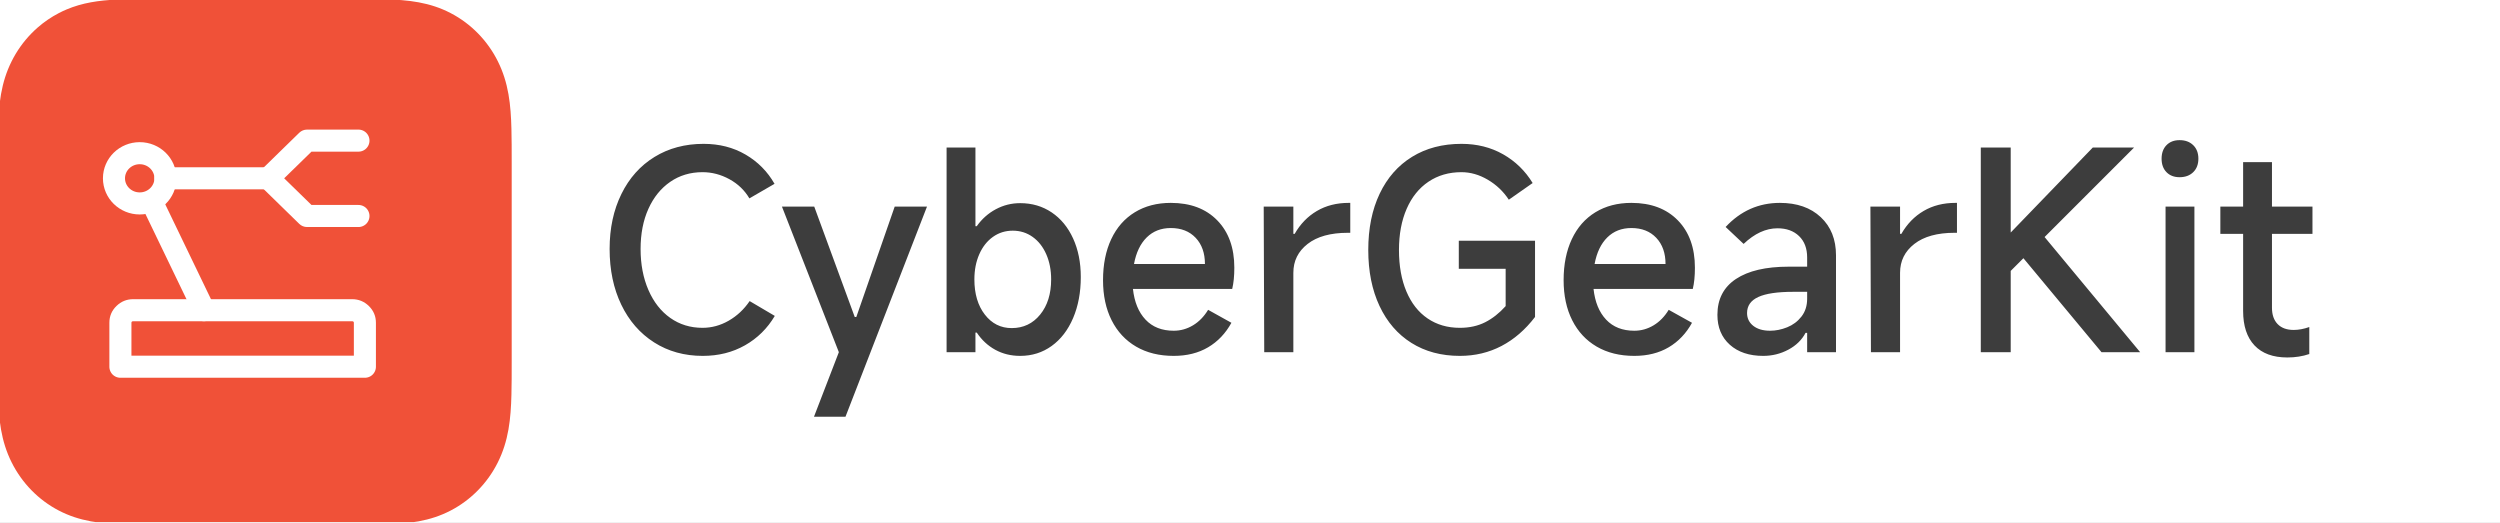
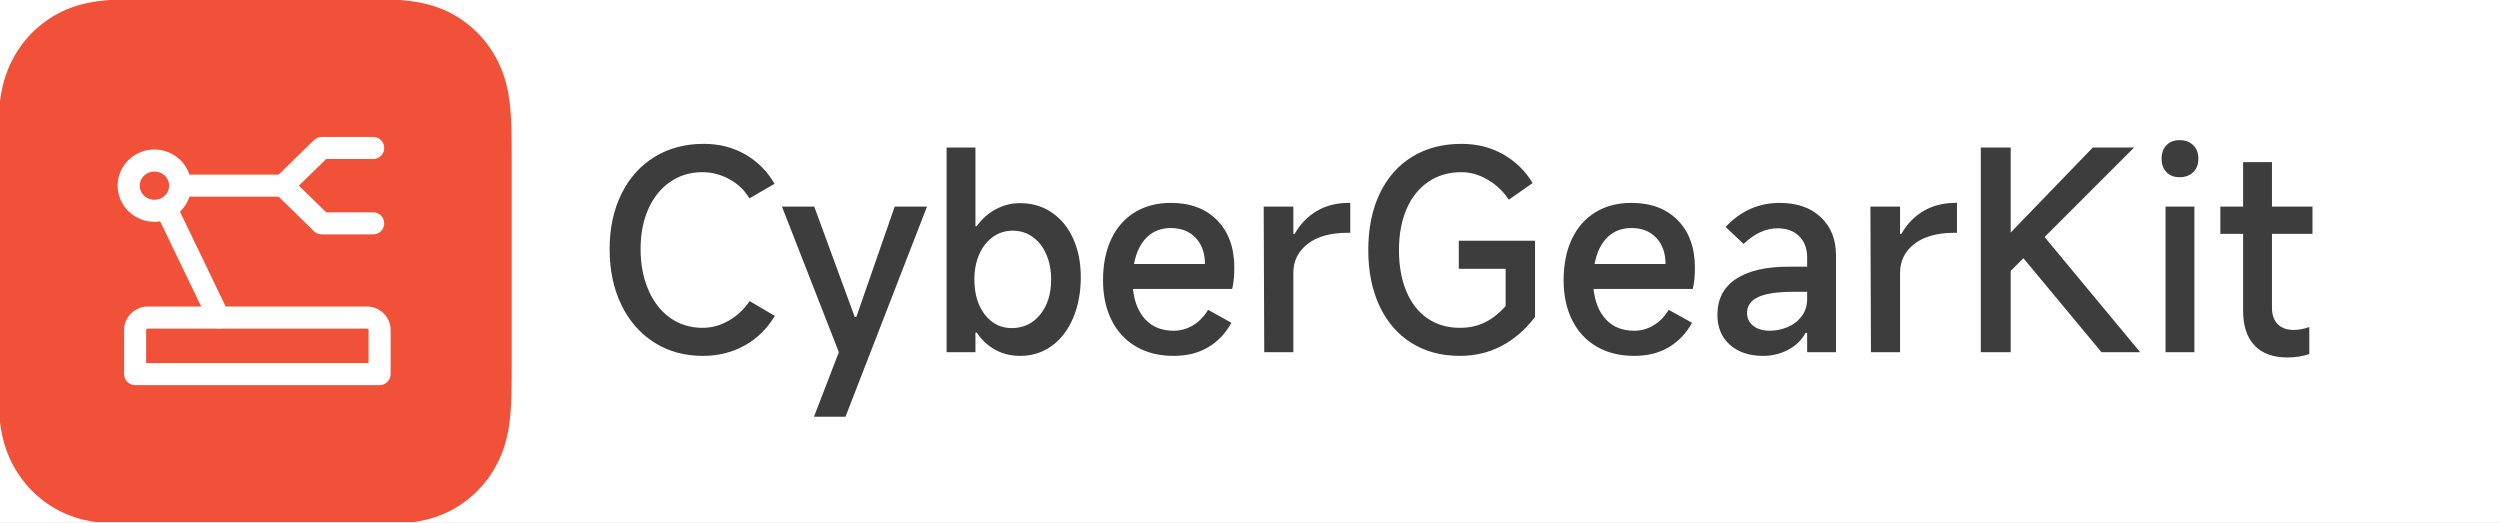
<svg xmlns="http://www.w3.org/2000/svg" fill="none" version="1.1" width="340" height="71" viewBox="0 0 340 71">
  <defs>
    <clipPath id="master_svg0_1_2016">
      <rect x="0" y="0" width="340" height="71" rx="0" />
    </clipPath>
    <clipPath id="master_svg1_1_58">
-       <rect x="12" y="14" width="42" height="41" rx="0" />
+       <rect x="14" y="15" width="42" height="41" rx="0" />
    </clipPath>
  </defs>
-   <g clip-path="url(#master_svg0_1_2016)">
-     <rect x="0" y="0" width="340" height="71" rx="0" fill="#FFFFFF" fill-opacity="1" />
-     <g>
+   <g>
+     <rect x="0" y="0" width="340" height="71" rx="0" fill="#EFEFEF" fill-opacity="1" />
+     <g clip-path="url(#master_svg0_1_2016)">
+       <rect x="0" y="0" width="340" height="71" rx="0" fill="#FFFFFF" fill-opacity="1" />
      <g>
-         <path d="M69.586,19.665C69.582,18.946,69.574,18.228,69.554,17.508C69.513,15.942,69.423,14.362,69.151,12.813C68.875,11.24,68.423,9.777,67.712,8.348C67.014,6.945,66.101,5.661,65.012,4.547C63.924,3.434,62.668,2.5,61.295,1.786C59.899,1.059,58.469,0.598,56.933,0.315C55.417,0.036,53.872,-0.056,52.34,-0.098C51.637,-0.118,50.934,-0.126,50.231,-0.13C49.397,-0.135,48.561,-0.135,47.727,-0.135L29.225,-0.135L21.56,-0.135C20.725,-0.135,19.891,-0.135,19.056,-0.13C18.353,-0.126,17.649,-0.118,16.947,-0.098C16.564,-0.087,16.18,-0.074,15.796,-0.055C14.644,0.002,13.491,0.106,12.355,0.315C11.202,0.527,10.109,0.84,9.046,1.289C8.692,1.439,8.341,1.604,7.992,1.786C6.962,2.322,5.998,2.981,5.122,3.746C4.829,4.002,4.547,4.269,4.275,4.547C3.186,5.661,2.273,6.945,1.575,8.348C0.863,9.777,0.413,11.24,0.136,12.813C-0.135,14.362,-0.226,15.942,-0.267,17.508C-0.286,18.228,-0.294,18.946,-0.299,19.665C-0.304,20.519,-0.304,21.373,-0.304,22.227L-0.304,33.88L-0.304,48.989C-0.304,49.844,-0.304,50.697,-0.299,51.551C-0.294,52.27,-0.286,52.989,-0.267,53.707C-0.226,55.274,-0.136,56.854,0.136,58.403C0.413,59.975,0.863,61.439,1.575,62.868C2.273,64.271,3.186,65.555,4.275,66.668C5.363,67.783,6.619,68.716,7.992,69.431C9.388,70.158,10.818,70.618,12.355,70.901C13.869,71.18,15.415,71.272,16.947,71.314C17.649,71.333,18.353,71.342,19.056,71.346C19.891,71.352,20.725,71.351,21.56,71.351L47.727,71.351C48.561,71.351,49.397,71.352,50.231,71.346C50.934,71.342,51.637,71.333,52.34,71.314C53.872,71.272,55.417,71.18,56.932,70.901C58.469,70.618,59.899,70.157,61.295,69.431C62.668,68.716,63.924,67.783,65.012,66.668C66.101,65.555,67.014,64.271,67.712,62.868C68.423,61.439,68.875,59.975,69.151,58.403C69.423,56.854,69.513,55.274,69.554,53.707C69.574,52.989,69.581,52.27,69.586,51.551C69.591,50.697,69.591,49.844,69.591,48.989L69.591,22.227C69.591,21.373,69.591,20.519,69.586,19.665Z" fill="#F05138" fill-opacity="1" />
+         <g>
+           <path d="M69.586,19.665C69.582,18.946,69.574,18.228,69.554,17.508C69.513,15.942,69.423,14.362,69.151,12.813C68.875,11.24,68.423,9.777,67.712,8.348C67.014,6.945,66.101,5.661,65.012,4.547C63.924,3.434,62.668,2.5,61.295,1.786C59.899,1.059,58.469,0.598,56.933,0.315C55.417,0.036,53.872,-0.056,52.34,-0.098C51.637,-0.118,50.934,-0.126,50.231,-0.13C49.397,-0.135,48.561,-0.135,47.727,-0.135L29.225,-0.135L21.56,-0.135C20.725,-0.135,19.891,-0.135,19.056,-0.13C18.353,-0.126,17.649,-0.118,16.947,-0.098C16.564,-0.087,16.18,-0.074,15.796,-0.055C14.644,0.002,13.491,0.106,12.355,0.315C11.202,0.527,10.109,0.84,9.046,1.289C8.692,1.439,8.341,1.604,7.992,1.786C6.962,2.322,5.998,2.981,5.122,3.746C4.829,4.002,4.547,4.269,4.275,4.547C3.186,5.661,2.273,6.945,1.575,8.348C0.863,9.777,0.413,11.24,0.136,12.813C-0.135,14.362,-0.226,15.942,-0.267,17.508C-0.286,18.228,-0.294,18.946,-0.299,19.665C-0.304,20.519,-0.304,21.373,-0.304,22.227L-0.304,33.88L-0.304,48.989C-0.304,49.844,-0.304,50.697,-0.299,51.551C-0.294,52.27,-0.286,52.989,-0.267,53.707C-0.226,55.274,-0.136,56.854,0.136,58.403C0.413,59.975,0.863,61.439,1.575,62.868C2.273,64.271,3.186,65.555,4.275,66.668C5.363,67.783,6.619,68.716,7.992,69.431C9.388,70.158,10.818,70.618,12.355,70.901C13.869,71.18,15.415,71.272,16.947,71.314C17.649,71.333,18.353,71.342,19.056,71.346C19.891,71.352,20.725,71.351,21.56,71.351L47.727,71.351C48.561,71.351,49.397,71.352,50.231,71.346C50.934,71.342,51.637,71.333,52.34,71.314C53.872,71.272,55.417,71.18,56.932,70.901C58.469,70.618,59.899,70.157,61.295,69.431C62.668,68.716,63.924,67.783,65.012,66.668C66.101,65.555,67.014,64.271,67.712,62.868C68.423,61.439,68.875,59.975,69.151,58.403C69.423,56.854,69.513,55.274,69.554,53.707C69.574,52.989,69.581,52.27,69.586,51.551C69.591,50.697,69.591,49.844,69.591,48.989L69.591,22.227C69.591,21.373,69.591,20.519,69.586,19.665Z" fill="#F05138" fill-opacity="1" />
+         </g>
      </g>
-     </g>
-     <g clip-path="url(#master_svg1_1_58)">
-       <g>
-         <path d="M14.875,43.896L14.875,49.875Q14.875,49.949,14.882,50.022Q14.889,50.095,14.904,50.168Q14.918,50.24,14.94,50.31Q14.961,50.381,14.989,50.449Q15.017,50.517,15.052,50.582Q15.087,50.647,15.128,50.708Q15.169,50.77,15.215,50.827Q15.262,50.884,15.314,50.936Q15.366,50.988,15.423,51.035Q15.48,51.081,15.542,51.122Q15.603,51.163,15.668,51.198Q15.733,51.233,15.801,51.261Q15.869,51.289,15.94,51.31Q16.01,51.332,16.082,51.346Q16.155,51.361,16.228,51.368Q16.301,51.375,16.375,51.375L49.625,51.375Q49.699,51.375,49.772,51.368Q49.845,51.361,49.918,51.346Q49.99,51.332,50.06,51.31Q50.131,51.289,50.199,51.261Q50.267,51.233,50.332,51.198Q50.397,51.163,50.458,51.122Q50.52,51.081,50.577,51.035Q50.634,50.988,50.686,50.936Q50.738,50.884,50.785,50.827Q50.831,50.77,50.872,50.708Q50.913,50.647,50.948,50.582Q50.983,50.517,51.011,50.449Q51.039,50.381,51.06,50.31Q51.082,50.24,51.096,50.168Q51.111,50.095,51.118,50.022Q51.125,49.949,51.125,49.875L51.125,43.896Q51.125,42.556,50.16,41.614Q49.211,40.688,47.875,40.688L18.125,40.688Q16.789,40.688,15.84,41.614Q14.875,42.556,14.875,43.896ZM17.875,48.375L48.125,48.375L48.125,43.896Q48.125,43.688,47.875,43.688L18.125,43.688Q17.875,43.688,17.875,43.896L17.875,48.375Z" fill-rule="evenodd" fill="#FFFFFF" fill-opacity="1" />
+       <g clip-path="url(#master_svg1_1_58)">
+         <g>
+           <path d="M16.875,44.896L16.875,50.875Q16.875,50.949,16.882,51.022Q16.889,51.095,16.904,51.168Q16.918,51.24,16.94,51.31Q16.961,51.381,16.989,51.449Q17.017,51.517,17.052,51.582Q17.087,51.647,17.128,51.708Q17.169,51.77,17.215,51.827Q17.262,51.884,17.314,51.936Q17.366,51.988,17.423,52.035Q17.48,52.081,17.542,52.122Q17.603,52.163,17.668,52.198Q17.733,52.233,17.801,52.261Q17.869,52.289,17.94,52.31Q18.01,52.332,18.082,52.346Q18.155,52.361,18.228,52.368Q18.301,52.375,18.375,52.375L51.625,52.375Q51.699,52.375,51.772,52.368Q51.845,52.361,51.918,52.346Q51.99,52.332,52.06,52.31Q52.131,52.289,52.199,52.261Q52.267,52.233,52.332,52.198Q52.397,52.163,52.458,52.122Q52.52,52.081,52.577,52.035Q52.634,51.988,52.686,51.936Q52.738,51.884,52.785,51.827Q52.831,51.77,52.872,51.708Q52.913,51.647,52.948,51.582Q52.983,51.517,53.011,51.449Q53.039,51.381,53.06,51.31Q53.082,51.24,53.096,51.168Q53.111,51.095,53.118,51.022Q53.125,50.949,53.125,50.875L53.125,44.896Q53.125,43.556,52.16,42.614Q51.211,41.688,49.875,41.688L20.125,41.688Q18.789,41.688,17.84,42.614Q16.875,43.556,16.875,44.896ZM19.875,49.375L50.125,49.375L50.125,44.896Q50.125,44.688,49.875,44.688L20.125,44.688Q19.875,44.688,19.875,44.896L19.875,49.375Z" fill-rule="evenodd" fill="#FFFFFF" fill-opacity="1" />
+         </g>
+         <g>
+           <path d="M44.361,21.625L50.75,21.625Q50.824,21.625,50.897,21.618Q50.97,21.611,51.043,21.596Q51.115,21.582,51.185,21.56Q51.256,21.539,51.324,21.511Q51.392,21.483,51.457,21.448Q51.522,21.413,51.583,21.372Q51.645,21.331,51.702,21.285Q51.759,21.238,51.811,21.186Q51.863,21.134,51.91,21.077Q51.956,21.02,51.997,20.958Q52.038,20.897,52.073,20.832Q52.108,20.767,52.136,20.699Q52.164,20.631,52.185,20.56Q52.207,20.49,52.221,20.418Q52.236,20.345,52.243,20.272Q52.25,20.199,52.25,20.125Q52.25,20.051,52.243,19.978Q52.236,19.905,52.221,19.832Q52.207,19.76,52.185,19.69Q52.164,19.619,52.136,19.551Q52.108,19.483,52.073,19.418Q52.038,19.353,51.997,19.292Q51.956,19.23,51.91,19.173Q51.863,19.116,51.811,19.064Q51.759,19.012,51.702,18.965Q51.645,18.919,51.583,18.878Q51.522,18.837,51.457,18.802Q51.392,18.767,51.324,18.739Q51.256,18.711,51.185,18.69Q51.115,18.668,51.043,18.654Q50.97,18.639,50.897,18.632Q50.824,18.625,50.75,18.625L43.75,18.625Q43.605,18.625,43.462,18.653Q43.319,18.681,43.184,18.736Q43.05,18.791,42.928,18.87Q42.806,18.95,42.702,19.052L37.452,24.177Q37.399,24.228,37.352,24.285Q37.305,24.341,37.263,24.402Q37.221,24.462,37.186,24.527Q37.15,24.592,37.121,24.659Q37.092,24.727,37.07,24.797Q37.048,24.868,37.032,24.94Q37.017,25.012,37.009,25.085Q37.001,25.158,37,25.232Q36.999,25.306,37.006,25.379Q37.012,25.452,37.025,25.525Q37.039,25.597,37.059,25.668Q37.08,25.739,37.107,25.807Q37.135,25.876,37.169,25.941Q37.203,26.007,37.243,26.068Q37.283,26.13,37.329,26.188Q37.375,26.245,37.427,26.298Q37.439,26.311,37.452,26.323L42.702,31.448Q42.806,31.55,42.928,31.63Q43.05,31.709,43.184,31.764Q43.319,31.819,43.462,31.847Q43.605,31.875,43.75,31.875L50.75,31.875Q50.824,31.875,50.897,31.868Q50.97,31.861,51.043,31.846Q51.115,31.832,51.185,31.81Q51.256,31.789,51.324,31.761Q51.392,31.733,51.457,31.698Q51.522,31.663,51.583,31.622Q51.645,31.581,51.702,31.535Q51.759,31.488,51.811,31.436Q51.863,31.384,51.91,31.327Q51.956,31.27,51.997,31.208Q52.038,31.147,52.073,31.082Q52.108,31.017,52.136,30.949Q52.164,30.881,52.185,30.81Q52.207,30.74,52.221,30.668Q52.236,30.595,52.243,30.522Q52.25,30.449,52.25,30.375Q52.25,30.301,52.243,30.228Q52.236,30.155,52.221,30.082Q52.207,30.01,52.185,29.94Q52.164,29.869,52.136,29.801Q52.108,29.733,52.073,29.668Q52.038,29.603,51.997,29.542Q51.956,29.48,51.91,29.423Q51.863,29.366,51.811,29.314Q51.759,29.262,51.702,29.215Q51.645,29.169,51.583,29.128Q51.522,29.087,51.457,29.052Q51.392,29.017,51.324,28.989Q51.256,28.961,51.185,28.94Q51.115,28.918,51.043,28.904Q50.97,28.889,50.897,28.882Q50.824,28.875,50.75,28.875L44.361,28.875L40.647,25.25L44.361,21.625Z" fill-rule="evenodd" fill="#FFFFFF" fill-opacity="1" />
+         </g>
+         <g>
+           <ellipse cx="21" cy="25.25" rx="3.5" ry="3.417" fill-opacity="0" stroke-opacity="1" stroke="#FFFFFF" fill="none" stroke-width="3" />
+         </g>
+         <g>
+           <path d="M24.5,26.75L38.5,26.75Q38.574,26.75,38.647,26.743Q38.72,26.736,38.793,26.721Q38.865,26.707,38.935,26.685Q39.006,26.664,39.074,26.636Q39.142,26.608,39.207,26.573Q39.272,26.538,39.333,26.497Q39.395,26.456,39.452,26.41Q39.509,26.363,39.561,26.311Q39.613,26.259,39.66,26.202Q39.706,26.145,39.747,26.083Q39.788,26.022,39.823,25.957Q39.858,25.892,39.886,25.824Q39.914,25.756,39.935,25.685Q39.957,25.615,39.971,25.543Q39.986,25.47,39.993,25.397Q40,25.324,40,25.25Q40,25.176,39.993,25.103Q39.986,25.03,39.971,24.957Q39.957,24.885,39.935,24.815Q39.914,24.744,39.886,24.676Q39.858,24.608,39.823,24.543Q39.788,24.478,39.747,24.417Q39.706,24.355,39.66,24.298Q39.613,24.241,39.561,24.189Q39.509,24.137,39.452,24.09Q39.395,24.044,39.333,24.003Q39.272,23.962,39.207,23.927Q39.142,23.892,39.074,23.864Q39.006,23.836,38.935,23.815Q38.865,23.793,38.793,23.779Q38.72,23.764,38.647,23.757Q38.574,23.75,38.5,23.75L24.5,23.75Q24.426,23.75,24.353,23.757Q24.28,23.764,24.207,23.779Q24.135,23.793,24.065,23.815Q23.994,23.836,23.926,23.864Q23.858,23.892,23.793,23.927Q23.728,23.962,23.667,24.003Q23.605,24.044,23.548,24.09Q23.491,24.137,23.439,24.189Q23.387,24.241,23.34,24.298Q23.294,24.355,23.253,24.417Q23.212,24.478,23.177,24.543Q23.142,24.608,23.114,24.676Q23.086,24.744,23.065,24.815Q23.043,24.885,23.029,24.957Q23.014,25.03,23.007,25.103Q23,25.176,23,25.25Q23,25.324,23.007,25.397Q23.014,25.47,23.029,25.543Q23.043,25.615,23.065,25.685Q23.086,25.756,23.114,25.824Q23.142,25.892,23.177,25.957Q23.212,26.022,23.253,26.083Q23.294,26.145,23.34,26.202Q23.387,26.259,23.439,26.311Q23.491,26.363,23.548,26.41Q23.605,26.456,23.667,26.497Q23.728,26.538,23.793,26.573Q23.858,26.608,23.926,26.636Q23.994,26.664,24.065,26.685Q24.135,26.707,24.207,26.721Q24.28,26.736,24.353,26.743Q24.426,26.75,24.5,26.75Z" fill-rule="evenodd" fill="#FFFFFF" fill-opacity="1" />
+         </g>
+         <g>
+           <path d="M21.399,29.318L28.399,43.839Q28.463,43.972,28.552,44.09Q28.641,44.208,28.751,44.306Q28.861,44.405,28.988,44.48Q29.116,44.555,29.255,44.604Q29.495,44.687,29.75,44.687L29.76,44.687Q30.098,44.685,30.401,44.539Q30.496,44.493,30.584,44.434Q30.671,44.376,30.75,44.306Q30.828,44.235,30.896,44.155Q30.964,44.074,31.02,43.985Q31.076,43.896,31.119,43.8Q31.162,43.704,31.191,43.603Q31.221,43.501,31.235,43.397Q31.25,43.293,31.25,43.187Q31.25,43.171,31.25,43.154Q31.242,42.829,31.101,42.536L31.101,42.535L24.101,28.015Q24.055,27.92,23.997,27.833Q23.938,27.745,23.868,27.667Q23.798,27.588,23.717,27.52Q23.637,27.452,23.548,27.396Q23.459,27.34,23.362,27.297Q23.266,27.254,23.165,27.225Q23.064,27.196,22.96,27.181Q22.855,27.167,22.75,27.167Q22.733,27.167,22.716,27.167Q22.391,27.174,22.099,27.315Q22.004,27.361,21.916,27.42Q21.829,27.478,21.75,27.549Q21.672,27.619,21.604,27.699Q21.536,27.78,21.48,27.869Q21.424,27.958,21.381,28.054Q21.338,28.15,21.309,28.252Q21.279,28.353,21.265,28.457Q21.25,28.561,21.25,28.667Q21.25,28.683,21.25,28.7Q21.258,29.025,21.399,29.318Z" fill-rule="evenodd" fill="#FFFFFF" fill-opacity="1" />
+         </g>
      </g>
      <g>
-         <path d="M42.361,20.625L48.75,20.625Q48.824,20.625,48.897,20.618Q48.97,20.611,49.043,20.596Q49.115,20.582,49.185,20.56Q49.256,20.539,49.324,20.511Q49.392,20.483,49.457,20.448Q49.522,20.413,49.583,20.372Q49.645,20.331,49.702,20.285Q49.759,20.238,49.811,20.186Q49.863,20.134,49.91,20.077Q49.956,20.02,49.997,19.958Q50.038,19.897,50.073,19.832Q50.108,19.767,50.136,19.699Q50.164,19.631,50.185,19.56Q50.207,19.49,50.221,19.418Q50.236,19.345,50.243,19.272Q50.25,19.199,50.25,19.125Q50.25,19.051,50.243,18.978Q50.236,18.905,50.221,18.832Q50.207,18.76,50.185,18.69Q50.164,18.619,50.136,18.551Q50.108,18.483,50.073,18.418Q50.038,18.353,49.997,18.292Q49.956,18.23,49.91,18.173Q49.863,18.116,49.811,18.064Q49.759,18.012,49.702,17.965Q49.645,17.919,49.583,17.878Q49.522,17.837,49.457,17.802Q49.392,17.767,49.324,17.739Q49.256,17.711,49.185,17.69Q49.115,17.668,49.043,17.654Q48.97,17.639,48.897,17.632Q48.824,17.625,48.75,17.625L41.75,17.625Q41.605,17.625,41.462,17.653Q41.319,17.681,41.184,17.736Q41.05,17.791,40.928,17.87Q40.806,17.95,40.702,18.052L35.452,23.177Q35.399,23.228,35.352,23.285Q35.305,23.341,35.263,23.402Q35.221,23.462,35.186,23.527Q35.15,23.592,35.121,23.659Q35.092,23.727,35.07,23.797Q35.048,23.868,35.032,23.94Q35.017,24.012,35.009,24.085Q35.001,24.158,35,24.232Q34.999,24.306,35.006,24.379Q35.012,24.452,35.025,24.525Q35.039,24.597,35.059,24.668Q35.08,24.739,35.107,24.807Q35.135,24.876,35.169,24.941Q35.203,25.007,35.243,25.068Q35.283,25.13,35.329,25.188Q35.375,25.245,35.427,25.298Q35.439,25.311,35.452,25.323L40.702,30.448Q40.806,30.55,40.928,30.63Q41.05,30.709,41.184,30.764Q41.319,30.819,41.462,30.847Q41.605,30.875,41.75,30.875L48.75,30.875Q48.824,30.875,48.897,30.868Q48.97,30.861,49.043,30.846Q49.115,30.832,49.185,30.81Q49.256,30.789,49.324,30.761Q49.392,30.733,49.457,30.698Q49.522,30.663,49.583,30.622Q49.645,30.581,49.702,30.535Q49.759,30.488,49.811,30.436Q49.863,30.384,49.91,30.327Q49.956,30.27,49.997,30.208Q50.038,30.147,50.073,30.082Q50.108,30.017,50.136,29.949Q50.164,29.881,50.185,29.81Q50.207,29.74,50.221,29.668Q50.236,29.595,50.243,29.522Q50.25,29.449,50.25,29.375Q50.25,29.301,50.243,29.228Q50.236,29.155,50.221,29.082Q50.207,29.01,50.185,28.94Q50.164,28.869,50.136,28.801Q50.108,28.733,50.073,28.668Q50.038,28.603,49.997,28.542Q49.956,28.48,49.91,28.423Q49.863,28.366,49.811,28.314Q49.759,28.262,49.702,28.215Q49.645,28.169,49.583,28.128Q49.522,28.087,49.457,28.052Q49.392,28.017,49.324,27.989Q49.256,27.961,49.185,27.94Q49.115,27.918,49.043,27.904Q48.97,27.889,48.897,27.882Q48.824,27.875,48.75,27.875L42.361,27.875L38.647,24.25L42.361,20.625Z" fill-rule="evenodd" fill="#FFFFFF" fill-opacity="1" />
+         <path d="M105.372,42.964Q103.86,45.52,101.322,46.96Q98.784,48.4,95.58,48.4Q91.836,48.4,88.956,46.564Q86.076,44.728,84.492,41.434Q82.908,38.14,82.908,33.856Q82.908,29.644,84.51,26.386Q86.112,23.128,89.01,21.346Q91.908,19.564,95.688,19.564Q98.892,19.564,101.394,21.022Q103.896,22.48,105.336,25L101.916,26.98Q100.944,25.324,99.198,24.37Q97.452,23.416,95.544,23.416Q93.06,23.416,91.152,24.73Q89.244,26.044,88.182,28.402Q87.12,30.76,87.12,33.856Q87.12,36.988,88.182,39.436Q89.244,41.884,91.152,43.234Q93.06,44.584,95.544,44.584Q97.416,44.584,99.108,43.612Q100.8,42.64,101.952,40.948L105.372,42.964ZM114.084,47.896L106.344,28.096L110.736,28.096L116.244,43.108L116.46,43.108L121.68,28.096L126.072,28.096L114.984,56.68L110.7,56.68L114.084,47.896ZM128.736,47.896L128.736,20.068L132.66,20.068L132.66,30.76L132.84,30.76Q133.884,29.284,135.432,28.456Q136.98,27.628,138.744,27.628Q141.156,27.628,143.028,28.888Q144.9,30.148,145.944,32.434Q146.988,34.72,146.988,37.672Q146.988,40.804,145.944,43.252Q144.9,45.7,143.028,47.05Q141.156,48.4,138.744,48.4Q136.872,48.4,135.36,47.572Q133.848,46.744,132.84,45.232L132.66,45.232L132.66,47.896L128.736,47.896ZM132.516,37.996Q132.516,40.948,133.938,42.784Q135.36,44.62,137.592,44.62Q139.968,44.62,141.462,42.784Q142.956,40.948,142.956,37.996Q142.956,36.088,142.29,34.576Q141.624,33.064,140.436,32.218Q139.248,31.372,137.736,31.372Q136.224,31.372,135.036,32.218Q133.848,33.064,133.182,34.576Q132.516,36.088,132.516,37.996ZM167.868,36.412Q167.868,38.104,167.58,39.292L154.08,39.292Q154.368,41.956,155.79,43.468Q157.212,44.98,159.624,44.98Q161.028,44.98,162.252,44.242Q163.476,43.504,164.304,42.136L167.472,43.9Q166.284,46.06,164.304,47.23Q162.324,48.4,159.624,48.4Q156.672,48.4,154.512,47.14Q152.352,45.88,151.182,43.558Q150.012,41.236,150.012,38.104Q150.012,34.9,151.128,32.524Q152.244,30.148,154.332,28.87Q156.42,27.592,159.228,27.592Q163.224,27.592,165.546,29.968Q167.868,32.344,167.868,36.412ZM163.872,35.908Q163.872,33.676,162.612,32.344Q161.352,31.012,159.228,31.012Q157.248,31.012,155.952,32.29Q154.656,33.568,154.224,35.908L163.872,35.908ZM171.936,47.896L171.864,28.096L175.896,28.096L175.896,31.804L176.076,31.804Q177.228,29.788,179.1,28.69Q180.972,27.592,183.42,27.592L183.636,27.592L183.636,31.66L183.312,31.66Q179.784,31.66,177.84,33.172Q175.896,34.684,175.896,37.096L175.896,47.896L171.936,47.896ZM198.756,23.416Q196.2,23.416,194.274,24.712Q192.348,26.008,191.304,28.402Q190.26,30.796,190.26,34Q190.26,37.24,191.268,39.634Q192.276,42.028,194.148,43.306Q196.02,44.584,198.54,44.584Q200.484,44.584,201.978,43.828Q203.472,43.072,204.768,41.632L204.768,36.556L198.396,36.556L198.396,32.74L208.764,32.74L208.764,43.108Q206.784,45.7,204.21,47.05Q201.636,48.4,198.54,48.4Q194.76,48.4,191.952,46.636Q189.144,44.872,187.614,41.614Q186.084,38.356,186.084,34Q186.084,29.608,187.632,26.35Q189.18,23.092,192.042,21.328Q194.904,19.564,198.756,19.564Q201.924,19.564,204.426,20.986Q206.928,22.408,208.44,24.892L205.2,27.16Q204.084,25.468,202.338,24.442Q200.592,23.416,198.756,23.416ZM230.508,36.412Q230.508,38.104,230.22,39.292L216.72,39.292Q217.008,41.956,218.43,43.468Q219.852,44.98,222.264,44.98Q223.668,44.98,224.892,44.242Q226.116,43.504,226.944,42.136L230.112,43.9Q228.924,46.06,226.944,47.23Q224.964,48.4,222.264,48.4Q219.312,48.4,217.152,47.14Q214.992,45.88,213.822,43.558Q212.652,41.236,212.652,38.104Q212.652,34.9,213.768,32.524Q214.884,30.148,216.972,28.87Q219.06,27.592,221.868,27.592Q225.864,27.592,228.186,29.968Q230.508,32.344,230.508,36.412ZM226.512,35.908Q226.512,33.676,225.252,32.344Q223.992,31.012,221.868,31.012Q219.888,31.012,218.592,32.29Q217.296,33.568,216.864,35.908L226.512,35.908ZM239.796,48.4Q236.952,48.4,235.26,46.888Q233.568,45.376,233.568,42.82Q233.568,39.616,236.088,37.942Q238.608,36.268,243.252,36.268L245.772,36.268L245.772,35.008Q245.772,33.172,244.674,32.11Q243.576,31.048,241.74,31.048Q239.364,31.048,237.132,33.172L234.684,30.868Q237.744,27.592,242.064,27.592Q245.556,27.592,247.626,29.536Q249.696,31.48,249.696,34.72L249.696,47.896L245.772,47.896L245.772,45.268L245.556,45.268Q244.8,46.708,243.216,47.554Q241.632,48.4,239.796,48.4ZM240.732,44.98Q241.884,44.98,243.054,44.512Q244.224,44.044,244.998,43.054Q245.772,42.064,245.772,40.624L245.772,39.688L243.864,39.688Q240.66,39.688,239.13,40.39Q237.6,41.092,237.6,42.568Q237.6,43.648,238.446,44.314Q239.292,44.98,240.732,44.98ZM254.448,47.896L254.376,28.096L258.408,28.096L258.408,31.804L258.588,31.804Q259.74,29.788,261.612,28.69Q263.484,27.592,265.932,27.592L266.148,27.592L266.148,31.66L265.824,31.66Q262.296,31.66,260.352,33.172Q258.408,34.684,258.408,37.096L258.408,47.896L254.448,47.896ZM291.06,47.896L285.804,47.896L275.184,35.116L273.456,36.844L273.456,47.896L269.388,47.896L269.388,20.068L273.456,20.068L273.456,31.624L284.616,20.068L290.232,20.068L278.064,32.236L291.06,47.896ZM298.98,21.58Q298.98,22.732,298.278,23.416Q297.576,24.1,296.424,24.1Q295.308,24.1,294.642,23.416Q293.976,22.732,293.976,21.58Q293.976,20.428,294.642,19.744Q295.308,19.06,296.424,19.06Q297.576,19.06,298.278,19.744Q298.98,20.428,298.98,21.58ZM298.44,28.096L298.44,47.896L294.516,47.896L294.516,28.096L298.44,28.096ZM314.496,31.804L308.988,31.804L308.988,41.848Q308.988,43.288,309.762,44.08Q310.536,44.872,311.94,44.872Q312.948,44.872,314.064,44.476L314.064,48.148Q312.696,48.616,311.076,48.616Q308.16,48.616,306.612,46.978Q305.064,45.34,305.064,42.28L305.064,31.804L301.968,31.804L301.968,28.096L305.064,28.096L305.064,22.048L308.988,22.048L308.988,28.096L314.496,28.096L314.496,31.804Z" fill="#3D3D3D" fill-opacity="1" />
      </g>
-       <g>
-         <ellipse cx="19" cy="24.25" rx="3.5" ry="3.417" fill-opacity="0" stroke-opacity="1" stroke="#FFFFFF" fill="none" stroke-width="3" />
-       </g>
-       <g>
-         <path d="M22.5,25.75L36.5,25.75Q36.574,25.75,36.647,25.743Q36.72,25.736,36.793,25.721Q36.865,25.707,36.935,25.685Q37.006,25.664,37.074,25.636Q37.142,25.608,37.207,25.573Q37.272,25.538,37.333,25.497Q37.395,25.456,37.452,25.41Q37.509,25.363,37.561,25.311Q37.613,25.259,37.66,25.202Q37.706,25.145,37.747,25.083Q37.788,25.022,37.823,24.957Q37.858,24.892,37.886,24.824Q37.914,24.756,37.935,24.685Q37.957,24.615,37.971,24.543Q37.986,24.47,37.993,24.397Q38,24.324,38,24.25Q38,24.176,37.993,24.103Q37.986,24.03,37.971,23.957Q37.957,23.885,37.935,23.815Q37.914,23.744,37.886,23.676Q37.858,23.608,37.823,23.543Q37.788,23.478,37.747,23.417Q37.706,23.355,37.66,23.298Q37.613,23.241,37.561,23.189Q37.509,23.137,37.452,23.09Q37.395,23.044,37.333,23.003Q37.272,22.962,37.207,22.927Q37.142,22.892,37.074,22.864Q37.006,22.836,36.935,22.815Q36.865,22.793,36.793,22.779Q36.72,22.764,36.647,22.757Q36.574,22.75,36.5,22.75L22.5,22.75Q22.426,22.75,22.353,22.757Q22.28,22.764,22.207,22.779Q22.135,22.793,22.065,22.815Q21.994,22.836,21.926,22.864Q21.858,22.892,21.793,22.927Q21.728,22.962,21.667,23.003Q21.605,23.044,21.548,23.09Q21.491,23.137,21.439,23.189Q21.387,23.241,21.34,23.298Q21.294,23.355,21.253,23.417Q21.212,23.478,21.177,23.543Q21.142,23.608,21.114,23.676Q21.086,23.744,21.065,23.815Q21.043,23.885,21.029,23.957Q21.014,24.03,21.007,24.103Q21,24.176,21,24.25Q21,24.324,21.007,24.397Q21.014,24.47,21.029,24.543Q21.043,24.615,21.065,24.685Q21.086,24.756,21.114,24.824Q21.142,24.892,21.177,24.957Q21.212,25.022,21.253,25.083Q21.294,25.145,21.34,25.202Q21.387,25.259,21.439,25.311Q21.491,25.363,21.548,25.41Q21.605,25.456,21.667,25.497Q21.728,25.538,21.793,25.573Q21.858,25.608,21.926,25.636Q21.994,25.664,22.065,25.685Q22.135,25.707,22.207,25.721Q22.28,25.736,22.353,25.743Q22.426,25.75,22.5,25.75Z" fill-rule="evenodd" fill="#FFFFFF" fill-opacity="1" />
-       </g>
-       <g>
-         <path d="M19.399,28.318L26.399,42.839Q26.463,42.972,26.552,43.09Q26.641,43.208,26.751,43.306Q26.861,43.405,26.988,43.48Q27.116,43.555,27.255,43.604Q27.495,43.687,27.75,43.687L27.76,43.687Q28.098,43.685,28.401,43.539Q28.496,43.493,28.584,43.434Q28.671,43.376,28.75,43.306Q28.828,43.235,28.896,43.155Q28.964,43.074,29.02,42.985Q29.076,42.896,29.119,42.8Q29.162,42.704,29.191,42.603Q29.221,42.501,29.235,42.397Q29.25,42.293,29.25,42.187Q29.25,42.171,29.25,42.154Q29.242,41.829,29.101,41.536L29.101,41.535L22.101,27.015Q22.055,26.92,21.997,26.833Q21.938,26.745,21.868,26.667Q21.798,26.588,21.717,26.52Q21.637,26.452,21.548,26.396Q21.459,26.34,21.362,26.297Q21.266,26.254,21.165,26.225Q21.064,26.196,20.96,26.181Q20.855,26.167,20.75,26.167Q20.733,26.167,20.716,26.167Q20.391,26.174,20.099,26.315Q20.004,26.361,19.916,26.42Q19.829,26.478,19.75,26.549Q19.672,26.619,19.604,26.699Q19.536,26.78,19.48,26.869Q19.424,26.958,19.381,27.054Q19.338,27.15,19.309,27.252Q19.279,27.353,19.265,27.457Q19.25,27.561,19.25,27.667Q19.25,27.683,19.25,27.7Q19.258,28.025,19.399,28.318Z" fill-rule="evenodd" fill="#FFFFFF" fill-opacity="1" />
-       </g>
-     </g>
-     <g>
-       <path d="M105.372,42.964Q103.86,45.52,101.322,46.96Q98.784,48.4,95.58,48.4Q91.836,48.4,88.956,46.564Q86.076,44.728,84.492,41.434Q82.908,38.14,82.908,33.856Q82.908,29.644,84.51,26.386Q86.112,23.128,89.01,21.346Q91.908,19.564,95.688,19.564Q98.892,19.564,101.394,21.022Q103.896,22.48,105.336,25L101.916,26.98Q100.944,25.324,99.198,24.37Q97.452,23.416,95.544,23.416Q93.06,23.416,91.152,24.73Q89.244,26.044,88.182,28.402Q87.12,30.76,87.12,33.856Q87.12,36.988,88.182,39.436Q89.244,41.884,91.152,43.234Q93.06,44.584,95.544,44.584Q97.416,44.584,99.108,43.612Q100.8,42.64,101.952,40.948L105.372,42.964ZM114.084,47.896L106.344,28.096L110.736,28.096L116.244,43.108L116.46,43.108L121.68,28.096L126.072,28.096L114.984,56.68L110.7,56.68L114.084,47.896ZM128.736,47.896L128.736,20.068L132.66,20.068L132.66,30.76L132.84,30.76Q133.884,29.284,135.432,28.456Q136.98,27.628,138.744,27.628Q141.156,27.628,143.028,28.888Q144.9,30.148,145.944,32.434Q146.988,34.72,146.988,37.672Q146.988,40.804,145.944,43.252Q144.9,45.7,143.028,47.05Q141.156,48.4,138.744,48.4Q136.872,48.4,135.36,47.572Q133.848,46.744,132.84,45.232L132.66,45.232L132.66,47.896L128.736,47.896ZM132.516,37.996Q132.516,40.948,133.938,42.784Q135.36,44.62,137.592,44.62Q139.968,44.62,141.462,42.784Q142.956,40.948,142.956,37.996Q142.956,36.088,142.29,34.576Q141.624,33.064,140.436,32.218Q139.248,31.372,137.736,31.372Q136.224,31.372,135.036,32.218Q133.848,33.064,133.182,34.576Q132.516,36.088,132.516,37.996ZM167.868,36.412Q167.868,38.104,167.58,39.292L154.08,39.292Q154.368,41.956,155.79,43.468Q157.212,44.98,159.624,44.98Q161.028,44.98,162.252,44.242Q163.476,43.504,164.304,42.136L167.472,43.9Q166.284,46.06,164.304,47.23Q162.324,48.4,159.624,48.4Q156.672,48.4,154.512,47.14Q152.352,45.88,151.182,43.558Q150.012,41.236,150.012,38.104Q150.012,34.9,151.128,32.524Q152.244,30.148,154.332,28.87Q156.42,27.592,159.228,27.592Q163.224,27.592,165.546,29.968Q167.868,32.344,167.868,36.412ZM163.872,35.908Q163.872,33.676,162.612,32.344Q161.352,31.012,159.228,31.012Q157.248,31.012,155.952,32.29Q154.656,33.568,154.224,35.908L163.872,35.908ZM171.936,47.896L171.864,28.096L175.896,28.096L175.896,31.804L176.076,31.804Q177.228,29.788,179.1,28.69Q180.972,27.592,183.42,27.592L183.636,27.592L183.636,31.66L183.312,31.66Q179.784,31.66,177.84,33.172Q175.896,34.684,175.896,37.096L175.896,47.896L171.936,47.896ZM198.756,23.416Q196.2,23.416,194.274,24.712Q192.348,26.008,191.304,28.402Q190.26,30.796,190.26,34Q190.26,37.24,191.268,39.634Q192.276,42.028,194.148,43.306Q196.02,44.584,198.54,44.584Q200.484,44.584,201.978,43.828Q203.472,43.072,204.768,41.632L204.768,36.556L198.396,36.556L198.396,32.74L208.764,32.74L208.764,43.108Q206.784,45.7,204.21,47.05Q201.636,48.4,198.54,48.4Q194.76,48.4,191.952,46.636Q189.144,44.872,187.614,41.614Q186.084,38.356,186.084,34Q186.084,29.608,187.632,26.35Q189.18,23.092,192.042,21.328Q194.904,19.564,198.756,19.564Q201.924,19.564,204.426,20.986Q206.928,22.408,208.44,24.892L205.2,27.16Q204.084,25.468,202.338,24.442Q200.592,23.416,198.756,23.416ZM230.508,36.412Q230.508,38.104,230.22,39.292L216.72,39.292Q217.008,41.956,218.43,43.468Q219.852,44.98,222.264,44.98Q223.668,44.98,224.892,44.242Q226.116,43.504,226.944,42.136L230.112,43.9Q228.924,46.06,226.944,47.23Q224.964,48.4,222.264,48.4Q219.312,48.4,217.152,47.14Q214.992,45.88,213.822,43.558Q212.652,41.236,212.652,38.104Q212.652,34.9,213.768,32.524Q214.884,30.148,216.972,28.87Q219.06,27.592,221.868,27.592Q225.864,27.592,228.186,29.968Q230.508,32.344,230.508,36.412ZM226.512,35.908Q226.512,33.676,225.252,32.344Q223.992,31.012,221.868,31.012Q219.888,31.012,218.592,32.29Q217.296,33.568,216.864,35.908L226.512,35.908ZM239.796,48.4Q236.952,48.4,235.26,46.888Q233.568,45.376,233.568,42.82Q233.568,39.616,236.088,37.942Q238.608,36.268,243.252,36.268L245.772,36.268L245.772,35.008Q245.772,33.172,244.674,32.11Q243.576,31.048,241.74,31.048Q239.364,31.048,237.132,33.172L234.684,30.868Q237.744,27.592,242.064,27.592Q245.556,27.592,247.626,29.536Q249.696,31.48,249.696,34.72L249.696,47.896L245.772,47.896L245.772,45.268L245.556,45.268Q244.8,46.708,243.216,47.554Q241.632,48.4,239.796,48.4ZM240.732,44.98Q241.884,44.98,243.054,44.512Q244.224,44.044,244.998,43.054Q245.772,42.064,245.772,40.624L245.772,39.688L243.864,39.688Q240.66,39.688,239.13,40.39Q237.6,41.092,237.6,42.568Q237.6,43.648,238.446,44.314Q239.292,44.98,240.732,44.98ZM254.448,47.896L254.376,28.096L258.408,28.096L258.408,31.804L258.588,31.804Q259.74,29.788,261.612,28.69Q263.484,27.592,265.932,27.592L266.148,27.592L266.148,31.66L265.824,31.66Q262.296,31.66,260.352,33.172Q258.408,34.684,258.408,37.096L258.408,47.896L254.448,47.896ZM291.06,47.896L285.804,47.896L275.184,35.116L273.456,36.844L273.456,47.896L269.388,47.896L269.388,20.068L273.456,20.068L273.456,31.624L284.616,20.068L290.232,20.068L278.064,32.236L291.06,47.896ZM298.98,21.58Q298.98,22.732,298.278,23.416Q297.576,24.1,296.424,24.1Q295.308,24.1,294.642,23.416Q293.976,22.732,293.976,21.58Q293.976,20.428,294.642,19.744Q295.308,19.06,296.424,19.06Q297.576,19.06,298.278,19.744Q298.98,20.428,298.98,21.58ZM298.44,28.096L298.44,47.896L294.516,47.896L294.516,28.096L298.44,28.096ZM314.496,31.804L308.988,31.804L308.988,41.848Q308.988,43.288,309.762,44.08Q310.536,44.872,311.94,44.872Q312.948,44.872,314.064,44.476L314.064,48.148Q312.696,48.616,311.076,48.616Q308.16,48.616,306.612,46.978Q305.064,45.34,305.064,42.28L305.064,31.804L301.968,31.804L301.968,28.096L305.064,28.096L305.064,22.048L308.988,22.048L308.988,28.096L314.496,28.096L314.496,31.804Z" fill="#3D3D3D" fill-opacity="1" />
    </g>
  </g>
</svg>
